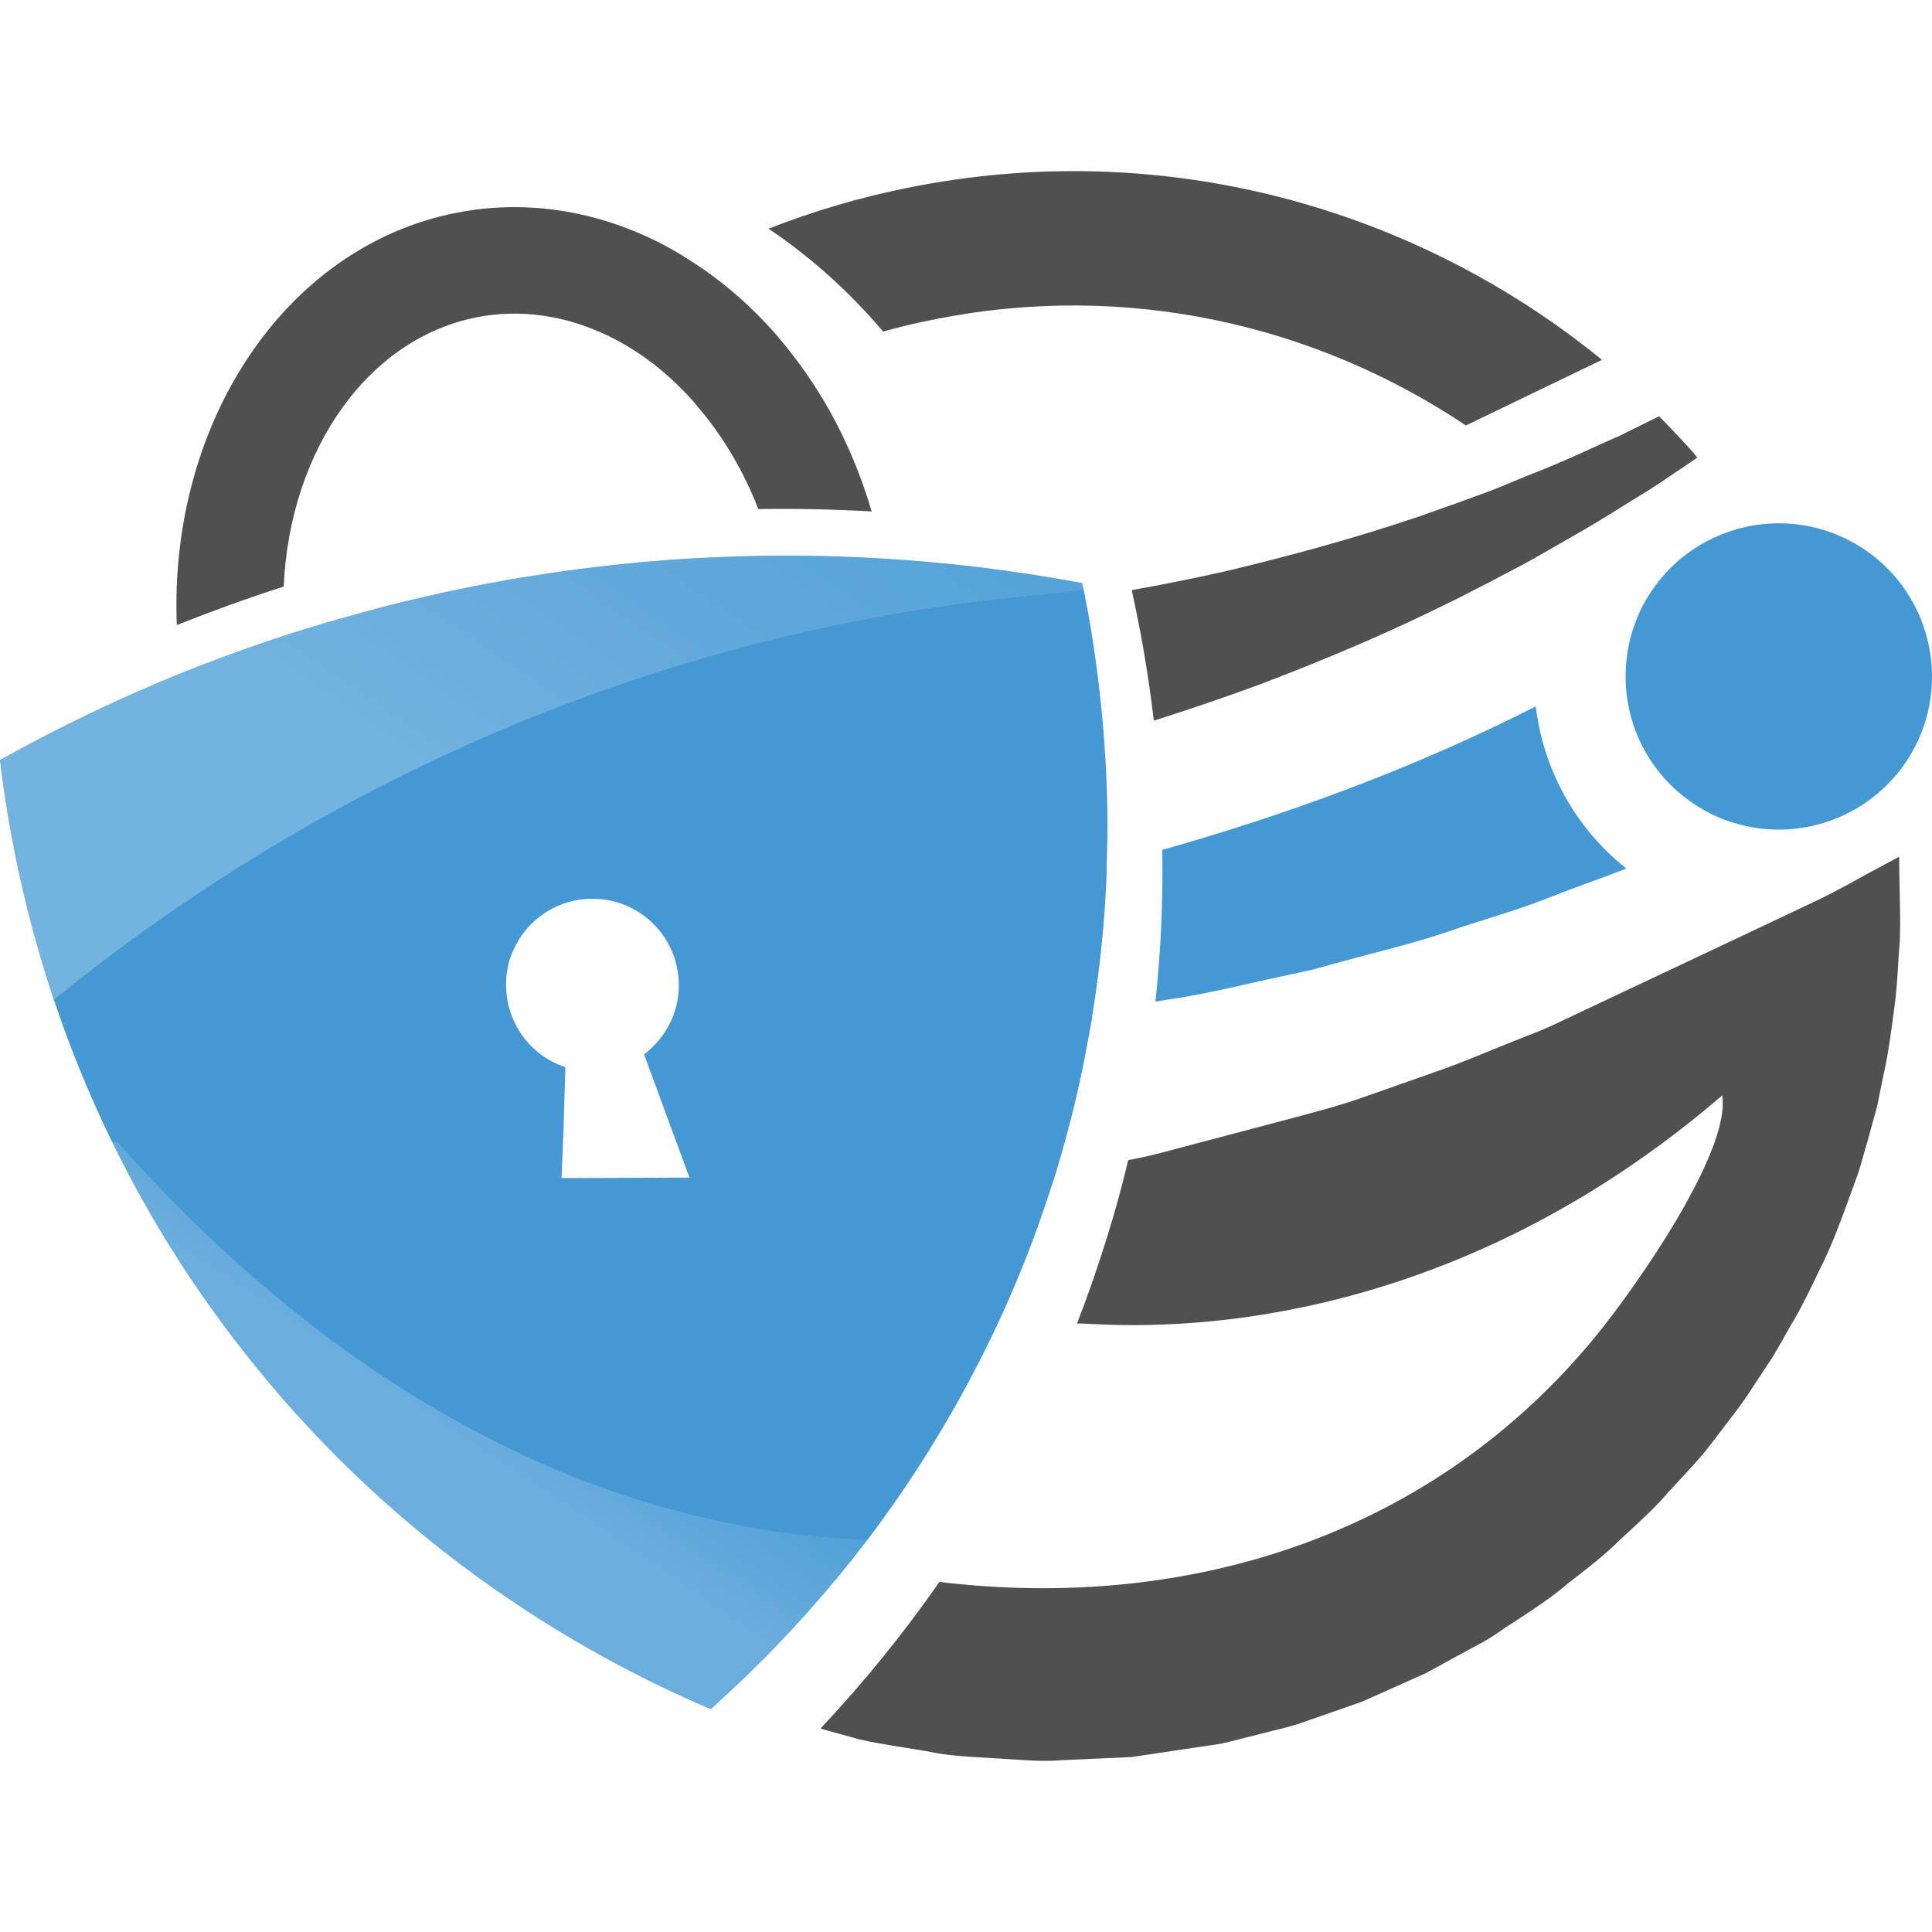
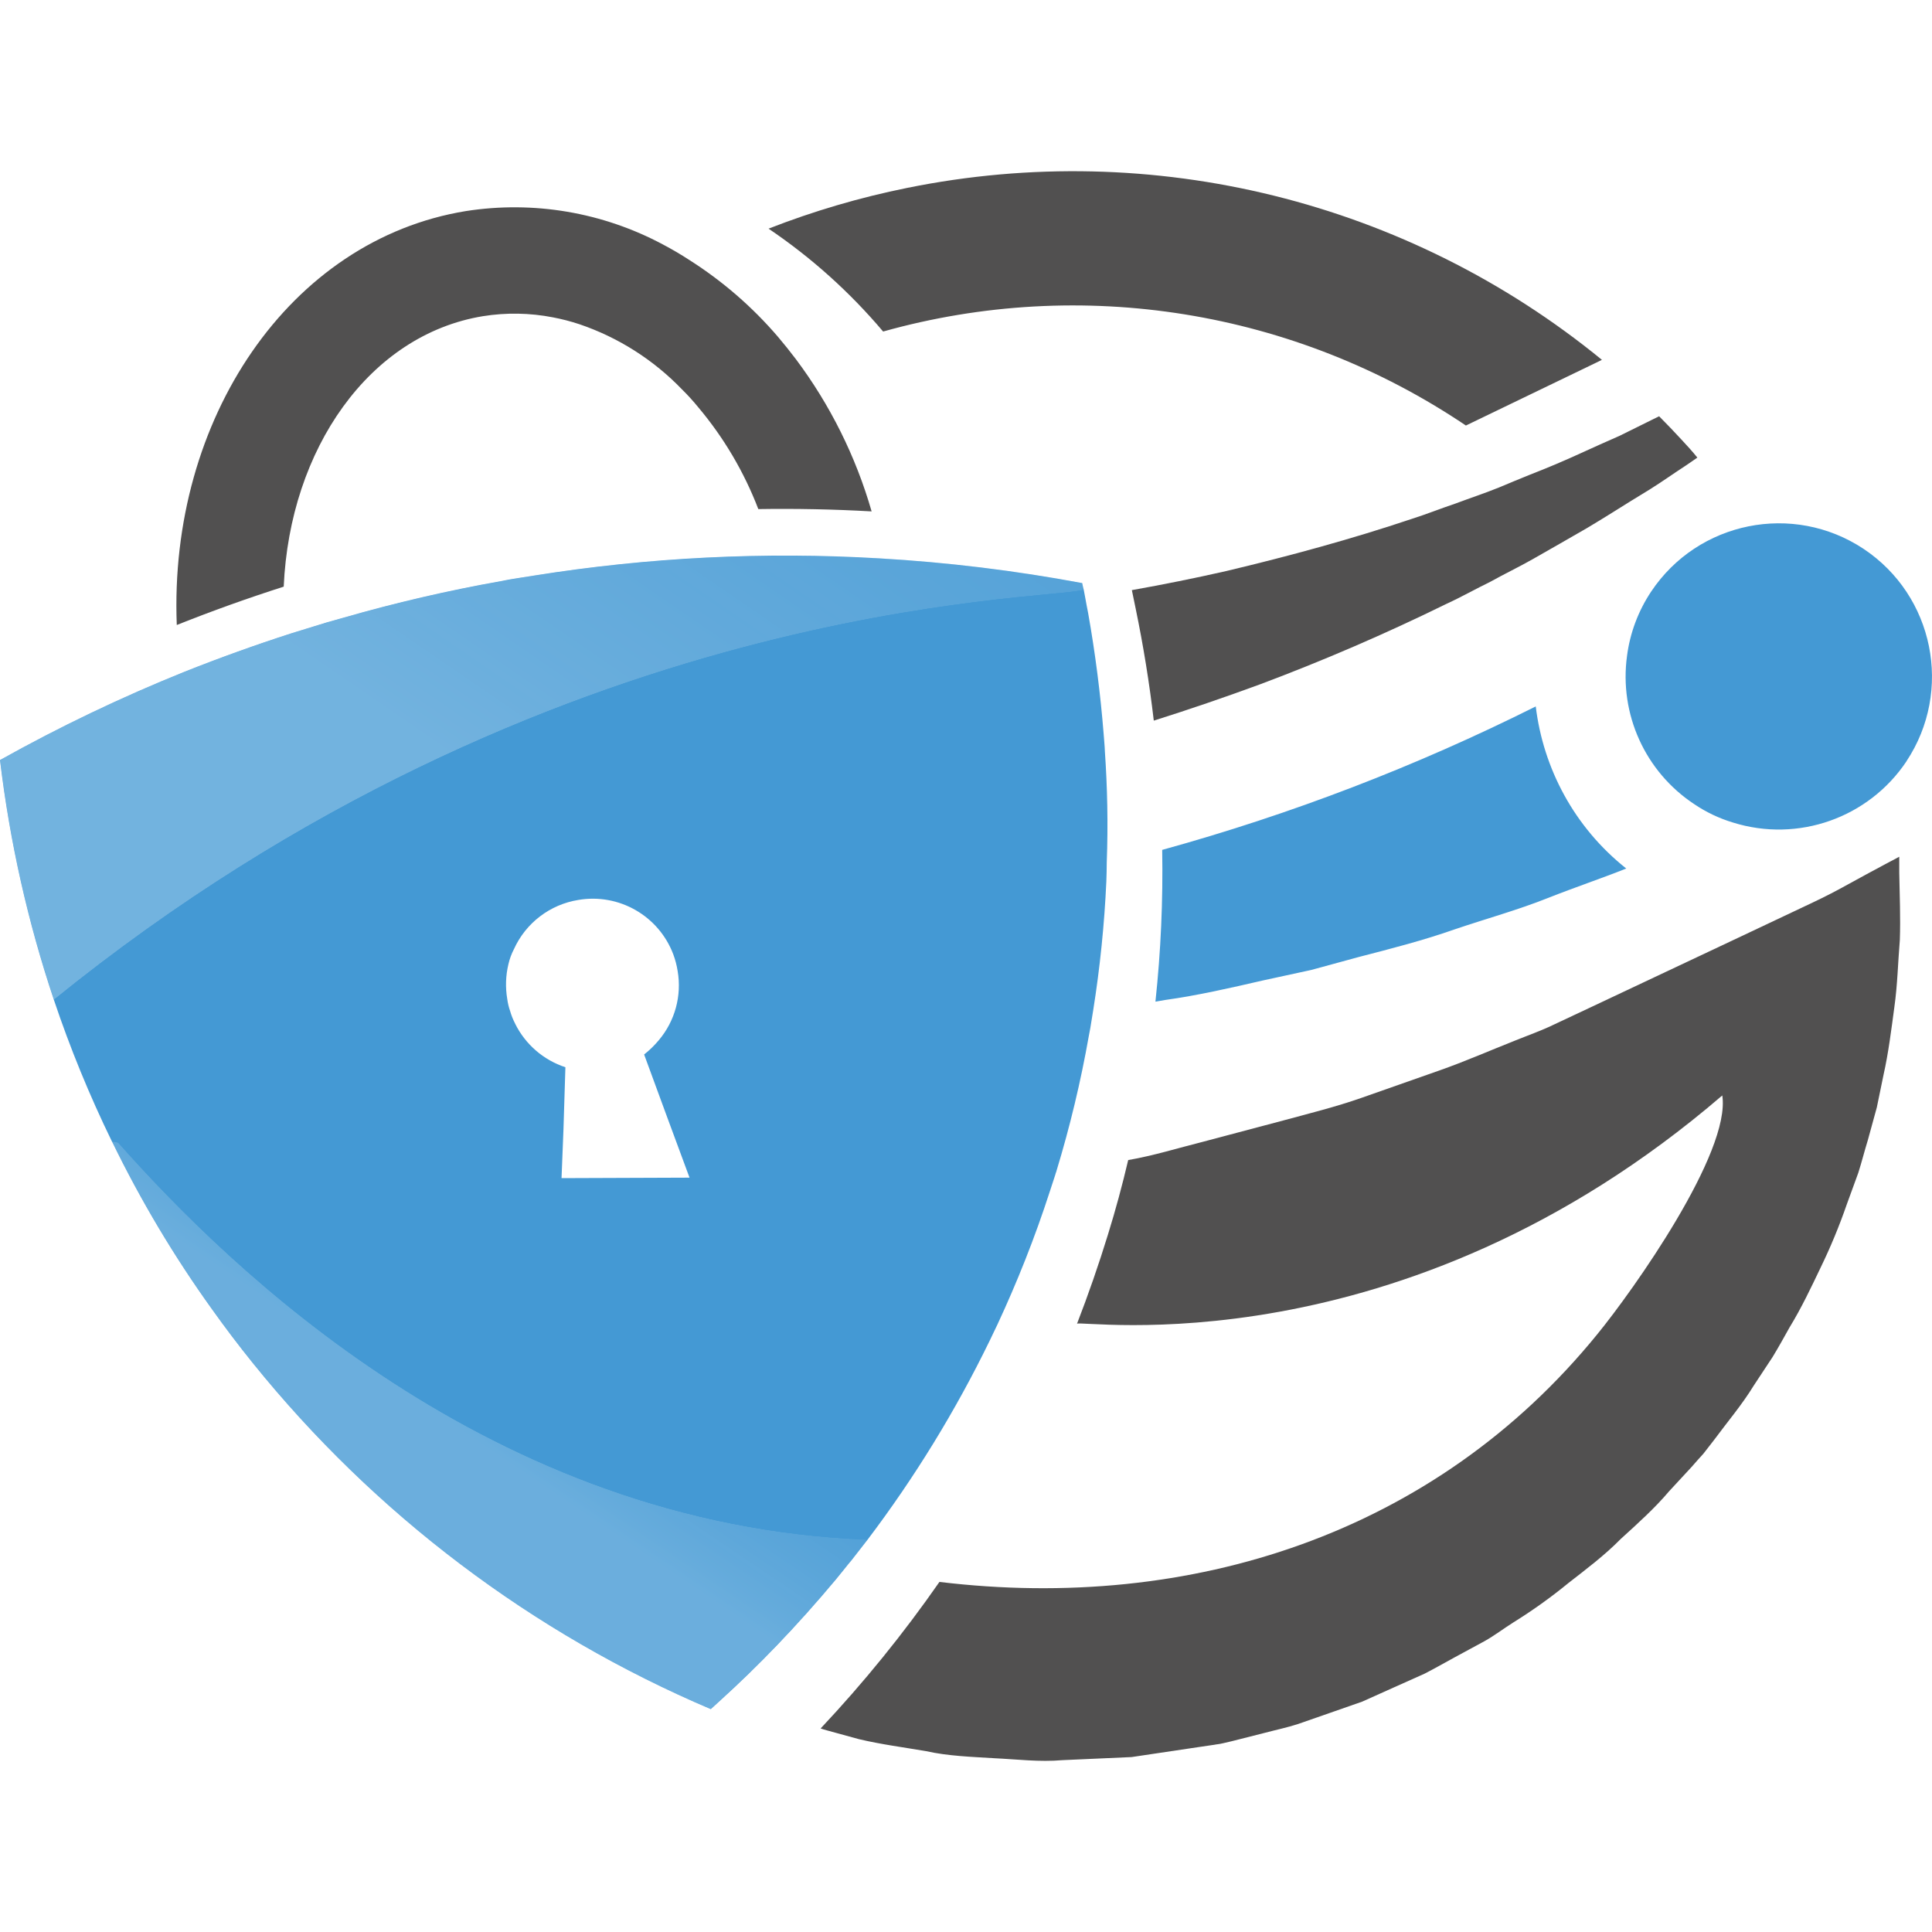
- <svg xmlns="http://www.w3.org/2000/svg" xmlns:xlink="http://www.w3.org/1999/xlink" version="1.0" width="200" height="200" enable-background="new 0 0 200 165">
-   <path d="M114.382 77.832c-.027-.615-.09-1.25-.128-1.852a131.668 131.668 0 0 0-1.598-12.477c-.128-.58-.224-1.159-.331-1.709-.043-.25-.096-.482-.139-.734-.065-.23-.108-.479-.159-.7a166.222 166.222 0 0 0-21.007-2.563c-3.9-.233-7.823-.309-11.726-.263-7.996.096-16.008.776-23.996 2.047-.829.116-1.677.266-2.511.407-.316.061-.633.102-.935.175a159.754 159.754 0 0 0-16.285 3.78 76.644 76.644 0 0 0-3.453 1.017c-.657.19-1.32.395-1.957.6a176.472 176.472 0 0 0-11.058 3.982A166.797 166.797 0 0 0 0 78.676a124.64 124.64 0 0 0 5.58 24.83 122.155 122.155 0 0 0 5.986 14.626c.004.013.033.036.036.05a118.649 118.649 0 0 0 10.347 17.362 118.152 118.152 0 0 0 4.203 5.538c15.453 19.22 33.683 29.99 47.425 35.847.103-.097.218-.182.317-.28.234-.224.49-.455.725-.672 3.799-3.45 7.838-7.589 11.896-12.453.301-.378.616-.745.916-1.129.249-.288.473-.589.721-.877.534-.699 1.104-1.408 1.659-2.132a124.002 124.002 0 0 0 12.647-20.618c.279-.564.543-1.108.799-1.67 2.012-4.303 3.85-8.91 5.443-13.83.178-.544.36-1.096.548-1.675.026-.104.051-.206.099-.309l-.003-.013a119.26 119.26 0 0 0 3.374-14.064c.054-.264.097-.542.15-.785.11-.63.209-1.238.293-1.855a119.421 119.421 0 0 0 1.366-13.359c.022-.646.046-1.269.043-1.909.15-4.018.055-7.843-.188-11.467m-61.049 28.141a6.776 6.776 0 0 1-.519-1.298 6.093 6.093 0 0 1-.303-1.262 8.947 8.947 0 0 1 .121-3.59 6.51 6.51 0 0 1 .563-1.567 8.856 8.856 0 0 1 6.681-5.099c3.657-.594 7.153 1.083 8.996 4.026.342.493.6 1.052.824 1.62a8.91 8.91 0 0 1 .45 1.716 8.79 8.79 0 0 1-1.95 7.165 10.176 10.176 0 0 1-1.517 1.475l2.373 6.455 2.328 6.291-13.25.051.208-5.034.188-6.446a8.906 8.906 0 0 1-5.189-4.49z" fill="#4499d4" />
-   <path d="M79.557 23.672a86.346 86.346 0 0 1 14.359-4.223c26.396-5.345 52.485 1.967 71.917 17.8l-.402.197-13.682 6.597C136.123 33.584 116.51 29.055 96.66 33.078c-1.77.342-3.516.762-5.24 1.243-3.52-4.149-7.524-7.737-11.863-10.649m96.149 23.7c-.405.284-.825.57-1.251.854-1.214.791-2.427 1.66-3.687 2.458a305.235 305.235 0 0 0-3.884 2.405c-.865.524-1.722 1.062-2.623 1.586-1.829 1.071-3.714 2.125-5.626 3.23-1.428.805-2.894 1.506-4.37 2.327-1.481.715-2.977 1.57-4.506 2.271-6.083 3.027-12.559 5.767-19.287 8.327a249.741 249.741 0 0 1-11.028 3.772 134.117 134.117 0 0 0-1.875-11.575l-.408-1.94c3.266-.575 6.543-1.24 9.762-1.965 6.595-1.574 13.042-3.333 19.208-5.403 1.553-.487 3.054-1.096 4.563-1.592 1.483-.564 3.008-1.068 4.465-1.658 1.091-.463 2.204-.92 3.273-1.349 1.79-.703 3.502-1.424 5.199-2.197a280.414 280.414 0 0 1 4.037-1.817c1.313-.634 2.573-1.274 3.882-1.916.05-.023.111-.044.198-.097a86.955 86.955 0 0 1 2.303 2.401c.568.608 1.131 1.22 1.655 1.878m19.433 42.098c-1.269.666-2.551 1.378-3.794 2.064-1.232.671-2.447 1.315-3.693 1.887l-7.684 3.636-15.396 7.261-3.834 1.811c-1.247.591-2.616 1.076-3.901 1.594-2.623 1.041-5.188 2.164-7.878 3.111l-8.021 2.82c-2.649.93-5.389 1.61-8.129 2.35l-8.223 2.174c-2.626.666-5.15 1.45-7.795 1.916a113.538 113.538 0 0 1-2.11 7.726 138.298 138.298 0 0 1-3.196 9.22c.169-.486 33.415 5.047 66.8-23.642.911 5.91-9.217 20.17-12.925 24.716-16.827 20.704-42.122 28.773-68.112 25.648a132.936 132.936 0 0 1-12.303 15.166c.22.087.435.132.669.207l3.273.904c2.31.537 4.667.837 6.988 1.237 2.298.514 4.65.584 7.031.738 2.364.111 4.7.408 7.08.197l7.163-.323 6.841-1.02 1.703-.25c.342-.07.47-.05.96-.17l.855-.205 3.432-.867c1.128-.3 2.289-.536 3.426-.907l3.336-1.157 3.322-1.166 3.228-1.442 3.221-1.44c1.05-.543 2.062-1.12 3.109-1.69l3.103-1.684c1.011-.574 1.967-1.308 2.965-1.929 1.963-1.276 3.941-2.563 5.731-4.096 1.862-1.45 3.734-2.863 5.407-4.55 1.748-1.6 3.517-3.194 5-4.933l2.345-2.539.57-.652.635-.714c.356-.459.725-.929 1.084-1.382 1.381-1.874 2.914-3.68 4.13-5.665l1.939-2.937c.613-1.008 1.185-2.052 1.764-3.077 1.241-2.044 2.228-4.128 3.214-6.199 1.032-2.01 1.939-4.417 2.704-6.515l1.198-3.289c.348-1.1.643-2.258.984-3.39l.938-3.388.696-3.407c.51-2.218.808-4.649 1.115-6.944.33-2.346.368-4.563.567-6.98.083-2.28-.02-4.689-.057-6.976l-.011-1.639z" fill="#515050" />
-   <path d="M168.355 89.911c-2.647 1.046-5.367 1.961-8.031 3.023-3.205 1.274-6.514 2.178-9.742 3.276-3.239 1.141-6.608 1.995-9.887 2.847l-4.954 1.352-5.018 1.087c-3.347.77-6.741 1.551-10.12 2.023l-.991.17a126.74 126.74 0 0 0 .707-15.709c13.007-3.67 26.175-8.503 38.66-14.853.782 6.435 4.007 12.522 9.376 16.784m29.008-11.11c-4.015 6-11.408 8.422-17.958 6.354a14.732 14.732 0 0 1-4.026-1.918c-5.25-3.479-7.743-9.507-6.952-15.342a15.655 15.655 0 0 1 2.493-6.642c4.842-7.284 14.699-9.278 21.995-4.437 7.287 4.84 9.278 14.683 4.448 21.985" fill="#4499d4" />
-   <path d="M90.231 52.944a162.707 162.707 0 0 0-11.728-.245c-1.549-3.979-3.678-7.553-6.206-10.515a22.642 22.642 0 0 0-1.691-1.873c-3.12-3.167-6.73-5.466-10.607-6.74a21.5 21.5 0 0 0-2.765-.72 20.705 20.705 0 0 0-7.231-.124c-11.748 1.927-20.009 13.738-20.635 28-3.762 1.188-7.412 2.537-11.065 3.976-.853-21.32 11.678-39.88 29.927-42.852 7.08-1.16 14.115.197 20.397 3.457a34.595 34.595 0 0 1 2.747 1.614c3.339 2.098 6.437 4.784 9.16 7.935a54.004 54.004 0 0 1 1.854 2.321c3.425 4.522 6.122 9.871 7.843 15.766" fill="#515050" />
-   <g transform="translate(0 17.5)" opacity=".21">
+ <svg xmlns="http://www.w3.org/2000/svg" xmlns:xlink="http://www.w3.org/1999/xlink" viewBox="0 0 200 200">
+   <g fill="#4499d4">
+     <path d="M114.38 77.83c-.02-.61-.09-1.25-.13-1.85a131.67 131.67 0 0 0-1.6-12.48c-.12-.58-.22-1.16-.32-1.7l-.14-.74c-.07-.23-.11-.48-.16-.7a166.22 166.22 0 0 0-21.01-2.56 165.26 165.26 0 0 0-35.72 1.78c-.83.12-1.68.27-2.51.4-.32.07-.64.11-.94.18a159.75 159.75 0 0 0-16.28 3.78 76.64 76.64 0 0 0-3.46 1.02l-1.95.6a176.47 176.47 0 0 0-11.06 3.98A166.8 166.8 0 0 0 0 78.68a124.64 124.64 0 0 0 5.58 24.83 122.16 122.16 0 0 0 5.99 14.62c0 .02.03.04.03.05a118.65 118.65 0 0 0 10.35 17.36 118.15 118.15 0 0 0 4.2 5.54 122.48 122.48 0 0 0 47.43 35.85l.31-.28.73-.67c3.8-3.45 7.84-7.6 11.9-12.46l.91-1.12c.25-.3.47-.6.72-.88l1.66-2.13a124 124 0 0 0 12.65-20.62l.8-1.67c2-4.3 3.85-8.91 5.44-13.83l.55-1.68c.02-.1.05-.2.1-.3v-.02a119.26 119.26 0 0 0 3.37-14.06l.15-.79.3-1.85a119.42 119.42 0 0 0 1.36-13.36c.02-.65.04-1.27.04-1.91.15-4.02.06-7.84-.19-11.47m-61.05 28.14a6.78 6.78 0 0 1-.52-1.3 6.1 6.1 0 0 1-.3-1.26 8.95 8.95 0 0 1 .12-3.59 6.51 6.51 0 0 1 .57-1.56 8.86 8.86 0 0 1 6.68-5.1 8.9 8.9 0 0 1 9.82 5.64 8.91 8.91 0 0 1 .45 1.72 8.79 8.79 0 0 1-1.95 7.16 10.18 10.18 0 0 1-1.52 1.48l2.37 6.45 2.33 6.3-13.25.05.2-5.04.2-6.44a8.9 8.9 0 0 1-5.2-4.5zM168.35 89.91c-2.64 1.05-5.36 1.96-8.03 3.02-3.2 1.28-6.51 2.18-9.74 3.28-3.24 1.14-6.6 2-9.89 2.85l-4.95 1.35-5.02 1.09c-3.34.77-6.74 1.55-10.12 2.02l-.99.17a126.74 126.74 0 0 0 .7-15.71 212.97 212.97 0 0 0 38.67-14.85c.78 6.43 4 12.52 9.37 16.78m29.01-11.1a15.9 15.9 0 0 1-17.96 6.34 14.73 14.73 0 0 1-4.02-1.91 15.82 15.82 0 0 1-6.95-15.35 15.65 15.65 0 0 1 2.49-6.64 15.89 15.89 0 0 1 22-4.43 15.88 15.88 0 0 1 4.44 21.98" />
+   </g>
+   <g fill="#515050">
+     <path d="M79.56 23.67a86.35 86.35 0 0 1 14.36-4.22 86.45 86.45 0 0 1 71.91 17.8l-.4.2-13.68 6.6a72.78 72.78 0 0 0-60.33-9.73 57.99 57.99 0 0 0-11.86-10.65m96.15 23.7c-.4.29-.83.57-1.25.86-1.22.79-2.43 1.66-3.7 2.45a305.24 305.24 0 0 0-3.88 2.4c-.86.53-1.72 1.07-2.62 1.6-1.83 1.07-3.71 2.12-5.62 3.22-1.43.81-2.9 1.51-4.37 2.33-1.49.72-2.98 1.57-4.51 2.27a215.03 215.03 0 0 1-19.29 8.33 249.74 249.74 0 0 1-11.03 3.77 134.12 134.12 0 0 0-1.87-11.57l-.4-1.94c3.26-.58 6.53-1.24 9.75-1.97 6.6-1.57 13.04-3.33 19.21-5.4 1.55-.49 3.06-1.1 4.56-1.6 1.49-.56 3.01-1.06 4.47-1.65 1.09-.46 2.2-.92 3.27-1.35 1.8-.7 3.5-1.42 5.2-2.2a280.41 280.41 0 0 1 4.04-1.81l3.88-1.92c.05-.02.11-.04.2-.1a86.95 86.95 0 0 1 2.3 2.4c.57.61 1.13 1.22 1.66 1.88m19.43 42.1c-1.27.67-2.55 1.38-3.8 2.06a60.66 60.66 0 0 1-3.69 1.9l-7.68 3.63-15.4 7.26-3.83 1.8c-1.25.6-2.62 1.08-3.9 1.6-2.63 1.04-5.2 2.17-7.88 3.11l-8.02 2.82c-2.65.93-5.4 1.61-8.13 2.35l-8.22 2.18c-2.63.66-5.15 1.45-7.8 1.91a113.54 113.54 0 0 1-2.1 7.73 138.3 138.3 0 0 1-3.2 9.22c.16-.49 33.41 5.05 66.8-23.64.9 5.9-9.22 20.17-12.93 24.71-16.83 20.7-42.12 28.78-68.11 25.65a132.94 132.94 0 0 1-12.3 15.17c.21.08.43.13.66.2l3.28.9c2.3.55 4.66.85 6.98 1.25 2.3.51 4.65.58 7.04.73 2.36.11 4.7.41 7.08.2l7.16-.32 6.84-1.02 1.7-.25c.34-.07.47-.05.96-.17l.86-.2 3.43-.87c1.13-.3 2.29-.54 3.43-.91l3.33-1.16 3.32-1.16 3.23-1.45 3.22-1.44c1.05-.54 2.06-1.12 3.11-1.69l3.1-1.68c1.02-.57 1.97-1.3 2.97-1.93a53.47 53.47 0 0 0 5.73-4.1c1.86-1.45 3.74-2.86 5.4-4.55 1.76-1.6 3.53-3.19 5-4.93l2.35-2.54.57-.65.64-.71 1.08-1.39c1.38-1.87 2.92-3.68 4.13-5.66l1.94-2.94c.61-1 1.19-2.05 1.76-3.07 1.25-2.05 2.23-4.13 3.22-6.2a59.22 59.22 0 0 0 2.7-6.52l1.2-3.29c.35-1.1.64-2.26.99-3.39l.93-3.39.7-3.4c.5-2.22.8-4.65 1.11-6.95.33-2.34.37-4.56.57-6.98.08-2.28-.02-4.69-.06-6.97v-1.64zM90.23 52.94a162.7 162.7 0 0 0-11.73-.24 36.77 36.77 0 0 0-6.2-10.52 22.64 22.64 0 0 0-1.7-1.87A26.64 26.64 0 0 0 60 33.57a21.5 21.5 0 0 0-2.77-.72 20.7 20.7 0 0 0-7.23-.12c-11.75 1.92-20 13.74-20.63 28A168.8 168.8 0 0 0 18.3 64.7c-.85-21.32 11.68-39.88 29.93-42.85a32.6 32.6 0 0 1 20.4 3.46 34.6 34.6 0 0 1 2.74 1.61 41.04 41.04 0 0 1 9.16 7.94 54 54 0 0 1 1.86 2.32 48.74 48.74 0 0 1 7.84 15.76" />
+   </g>
+   <g opacity=".21" transform="translate(0 17.5)">
    <defs>
-       <path id="a" d="M11.602 100.681H89.81v58.748H11.602z" />
+       <path id="a" d="M11.6 100.68h78.21v58.75h-78.2z" />
    </defs>
    <clipPath id="b">
-       <use xlink:href="#a" overflow="visible" width="100%" height="100%" />
+       <use width="100%" height="100%" overflow="visible" xlink:href="#a" />
    </clipPath>
    <g clip-path="url(#b)">
      <defs>
-         <path id="c" d="M89.81 141.885c-.555.726-1.124 1.434-1.659 2.133-.248.288-.472.589-.72.877-.3.383-.615.75-.916 1.128-4.057 4.864-8.098 9.002-11.896 12.454-.235.216-.49.45-.725.67-.1.099-.215.183-.318.281-13.742-5.857-31.972-16.627-47.425-35.845a120.49 120.49 0 0 1-4.203-5.539 118.605 118.605 0 0 1-10.347-17.364c.099 0 .2.013.3.013.116.045.217.059.335.082 11.421 12.877 38.486 39.625 77.574 41.11" />
-       </defs>
-       <clipPath id="e">
-         <use xlink:href="#c" overflow="visible" width="100%" height="100%" />
-       </clipPath>
-       <defs>
-         <filter id="d" filterUnits="userSpaceOnUse" x="-15.589" y="64.504" width="132.574" height="131.105">
+         <path id="c" d="M89.81 141.88l-1.66 2.14c-.25.29-.47.59-.72.87a125.28 125.28 0 0 1-12.81 13.58l-.73.68-.31.28a122.49 122.49 0 0 1-47.43-35.85 120.49 120.49 0 0 1-4.2-5.54 118.6 118.6 0 0 1-10.35-17.36l.3.01c.12.05.22.06.34.09 11.42 12.87 38.48 39.62 77.57 41.1" />
+         <filter id="d" width="132.57" height="131.1" x="-15.59" y="64.5" filterUnits="userSpaceOnUse">
          <feColorMatrix values="1 0 0 0 0 0 1 0 0 0 0 0 1 0 0 0 0 0 1 0" />
        </filter>
      </defs>
-       <mask maskUnits="userSpaceOnUse" x="-15.589" y="64.504" width="132.574" height="131.105" id="g">
+       <clipPath id="f">
+         <use width="100%" height="100%" overflow="visible" xlink:href="#c" />
+       </clipPath>
+       <mask id="h" width="132.57" height="131.1" x="-15.59" y="64.5" maskUnits="userSpaceOnUse">
        <g filter="url(#d)">
-           <linearGradient id="f" gradientUnits="userSpaceOnUse" x1="4.014" y1="696.205" x2="5.297" y2="696.205" gradientTransform="scale(-33.6393 33.6393) rotate(56.127 651.17 343.723)">
+           <linearGradient id="e" x1="4.01" x2="5.3" y1="696.21" y2="696.21" gradientTransform="scale(-33.6393 33.6393) rotate(56.13 651.17 343.72)" gradientUnits="userSpaceOnUse">
            <stop offset="0" />
-             <stop offset=".162" stop-color="#030303" />
-             <stop offset=".293" stop-color="#0d0d0d" />
-             <stop offset=".412" stop-color="#1e1e1e" />
-             <stop offset=".525" stop-color="#363636" />
-             <stop offset=".633" stop-color="#555" />
-             <stop offset=".738" stop-color="#7b7b7b" />
+             <stop offset=".16" stop-color="#030303" />
+             <stop offset=".29" stop-color="#0d0d0d" />
+             <stop offset=".41" stop-color="#1e1e1e" />
+             <stop offset=".53" stop-color="#363636" />
+             <stop offset=".63" stop-color="#555" />
+             <stop offset=".74" stop-color="#7b7b7b" />
            <stop offset=".84" stop-color="#a7a7a7" />
-             <stop offset=".937" stop-color="#dadada" />
+             <stop offset=".94" stop-color="#dadada" />
            <stop offset="1" stop-color="#fff" />
          </linearGradient>
-           <path clip-path="url(#e)" fill="url(#f)" d="M35.888 64.504l81.097 54.427-51.473 76.678-81.101-54.428z" />
+           <path fill="url(#e)" d="M35.89 64.5l81.1 54.43-51.48 76.68-81.1-54.43z" clip-path="url(#f)" />
        </g>
      </mask>
-       <linearGradient id="h" gradientUnits="userSpaceOnUse" x1="4.014" y1="696.205" x2="5.297" y2="696.205" gradientTransform="scale(-33.6393 33.6393) rotate(56.127 651.17 343.723)">
+       <linearGradient id="g" x1="4.01" x2="5.3" y1="696.21" y2="696.21" gradientTransform="scale(-33.6393 33.6393) rotate(56.13 651.17 343.72)" gradientUnits="userSpaceOnUse">
        <stop offset="0" stop-color="#fdffff" />
        <stop offset=".91" stop-color="#fdffff" />
        <stop offset="1" stop-color="#fdffff" />
      </linearGradient>
-       <path clip-path="url(#e)" mask="url(#g)" fill="url(#h)" d="M35.888 64.504l81.097 54.427-51.473 76.678-81.101-54.428z" />
+       <path fill="url(#g)" d="M35.89 64.5l81.1 54.43-51.48 76.68-81.1-54.43z" clip-path="url(#f)" mask="url(#h)" />
    </g>
  </g>
-   <g transform="translate(0 17.5)" opacity=".25">
+   <g opacity=".25" transform="translate(0 17.5)">
    <defs>
-       <path id="i" d="M0 40.02h112.187v45.984H0z" />
+       <path id="i" d="M0 40.02h112.19V86H0z" />
    </defs>
    <clipPath id="j">
-       <use xlink:href="#i" overflow="visible" width="100%" height="100%" />
+       <use width="100%" height="100%" overflow="visible" xlink:href="#i" />
    </clipPath>
    <g clip-path="url(#j)">
      <defs>
-         <path id="k" d="M112.187 43.559c-4.105 1.156-55.169.78-106.607 42.445A124.562 124.562 0 0 1 0 61.176a166.78 166.78 0 0 1 19.102-9.135 176.244 176.244 0 0 1 11.058-3.983c.636-.203 1.3-.408 1.957-.598a76.277 76.277 0 0 1 3.453-1.019 160.494 160.494 0 0 1 16.285-3.779c.301-.073.619-.114.935-.175.833-.142 1.682-.291 2.511-.407 7.987-1.271 16-1.951 23.996-2.047a166.408 166.408 0 0 1 32.734 2.826c.047.221.09.471.156.7" />
-       </defs>
-       <clipPath id="m">
-         <use xlink:href="#k" overflow="visible" width="100%" height="100%" />
-       </clipPath>
-       <defs>
-         <filter id="l" filterUnits="userSpaceOnUse" x="-21.295" y="-11.933" width="154.777" height="149.843">
+         <path id="k" d="M112.19 43.56c-4.1 1.15-55.17.78-106.61 42.44A124.56 124.56 0 0 1 0 61.18a166.78 166.78 0 0 1 19.1-9.14 176.24 176.24 0 0 1 11.06-3.98c.64-.2 1.3-.41 1.96-.6a76.28 76.28 0 0 1 3.45-1.02 160.5 160.5 0 0 1 16.29-3.78c.3-.07.61-.11.93-.17.83-.14 1.68-.3 2.51-.41a166 166 0 0 1 24-2.05 166.4 166.4 0 0 1 32.73 2.83l.16.7" />
+         <filter id="l" width="154.78" height="149.84" x="-21.3" y="-11.93" filterUnits="userSpaceOnUse">
          <feColorMatrix values="1 0 0 0 0 0 1 0 0 0 0 0 1 0 0 0 0 0 1 0" />
        </filter>
      </defs>
-       <mask maskUnits="userSpaceOnUse" x="-21.295" y="-11.933" width="154.777" height="149.843" id="o">
+       <clipPath id="n">
+         <use width="100%" height="100%" overflow="visible" xlink:href="#k" />
+       </clipPath>
+       <mask id="p" width="154.78" height="149.84" x="-21.3" y="-11.93" maskUnits="userSpaceOnUse">
        <g filter="url(#l)">
-           <linearGradient id="n" gradientUnits="userSpaceOnUse" x1="3.707" y1="701.474" x2="4.989" y2="701.474" gradientTransform="scale(-124.1373 124.1373) rotate(56.127 659.647 345.928)">
+           <linearGradient id="m" x1="3.71" x2="4.99" y1="701.47" y2="701.47" gradientTransform="scale(-124.1373 124.1373) rotate(56.13 659.65 345.93)" gradientUnits="userSpaceOnUse">
            <stop offset="0" />
-             <stop offset=".162" stop-color="#030303" />
-             <stop offset=".293" stop-color="#0d0d0d" />
-             <stop offset=".412" stop-color="#1e1e1e" />
-             <stop offset=".525" stop-color="#363636" />
-             <stop offset=".633" stop-color="#555" />
-             <stop offset=".738" stop-color="#7b7b7b" />
+             <stop offset=".16" stop-color="#030303" />
+             <stop offset=".29" stop-color="#0d0d0d" />
+             <stop offset=".41" stop-color="#1e1e1e" />
+             <stop offset=".53" stop-color="#363636" />
+             <stop offset=".63" stop-color="#555" />
+             <stop offset=".74" stop-color="#7b7b7b" />
            <stop offset=".84" stop-color="#a7a7a7" />
-             <stop offset=".937" stop-color="#dadada" />
+             <stop offset=".94" stop-color="#dadada" />
            <stop offset="1" stop-color="#fff" />
          </linearGradient>
-           <path clip-path="url(#m)" fill="url(#n)" d="M34.852-11.933l98.63 66.209-56.146 83.635-98.631-66.215z" />
+           <path fill="url(#m)" d="M34.85-11.93l98.63 66.2-56.14 83.64L-21.3 71.7z" clip-path="url(#n)" />
        </g>
      </mask>
-       <linearGradient id="p" gradientUnits="userSpaceOnUse" x1="3.707" y1="701.474" x2="4.989" y2="701.474" gradientTransform="scale(-124.1373 124.1373) rotate(56.127 659.647 345.928)">
+       <linearGradient id="o" x1="3.71" x2="4.99" y1="701.47" y2="701.47" gradientTransform="scale(-124.1373 124.1373) rotate(56.13 659.65 345.93)" gradientUnits="userSpaceOnUse">
        <stop offset="0" stop-color="#fdffff" />
        <stop offset=".91" stop-color="#fdffff" />
        <stop offset="1" stop-color="#fdffff" />
      </linearGradient>
-       <path clip-path="url(#m)" mask="url(#o)" fill="url(#p)" d="M34.852-11.933l98.63 66.209-56.146 83.635-98.631-66.215z" />
+       <path fill="url(#o)" d="M34.85-11.93l98.63 66.2-56.14 83.64L-21.3 71.7z" clip-path="url(#n)" mask="url(#p)" />
    </g>
  </g>
</svg>
